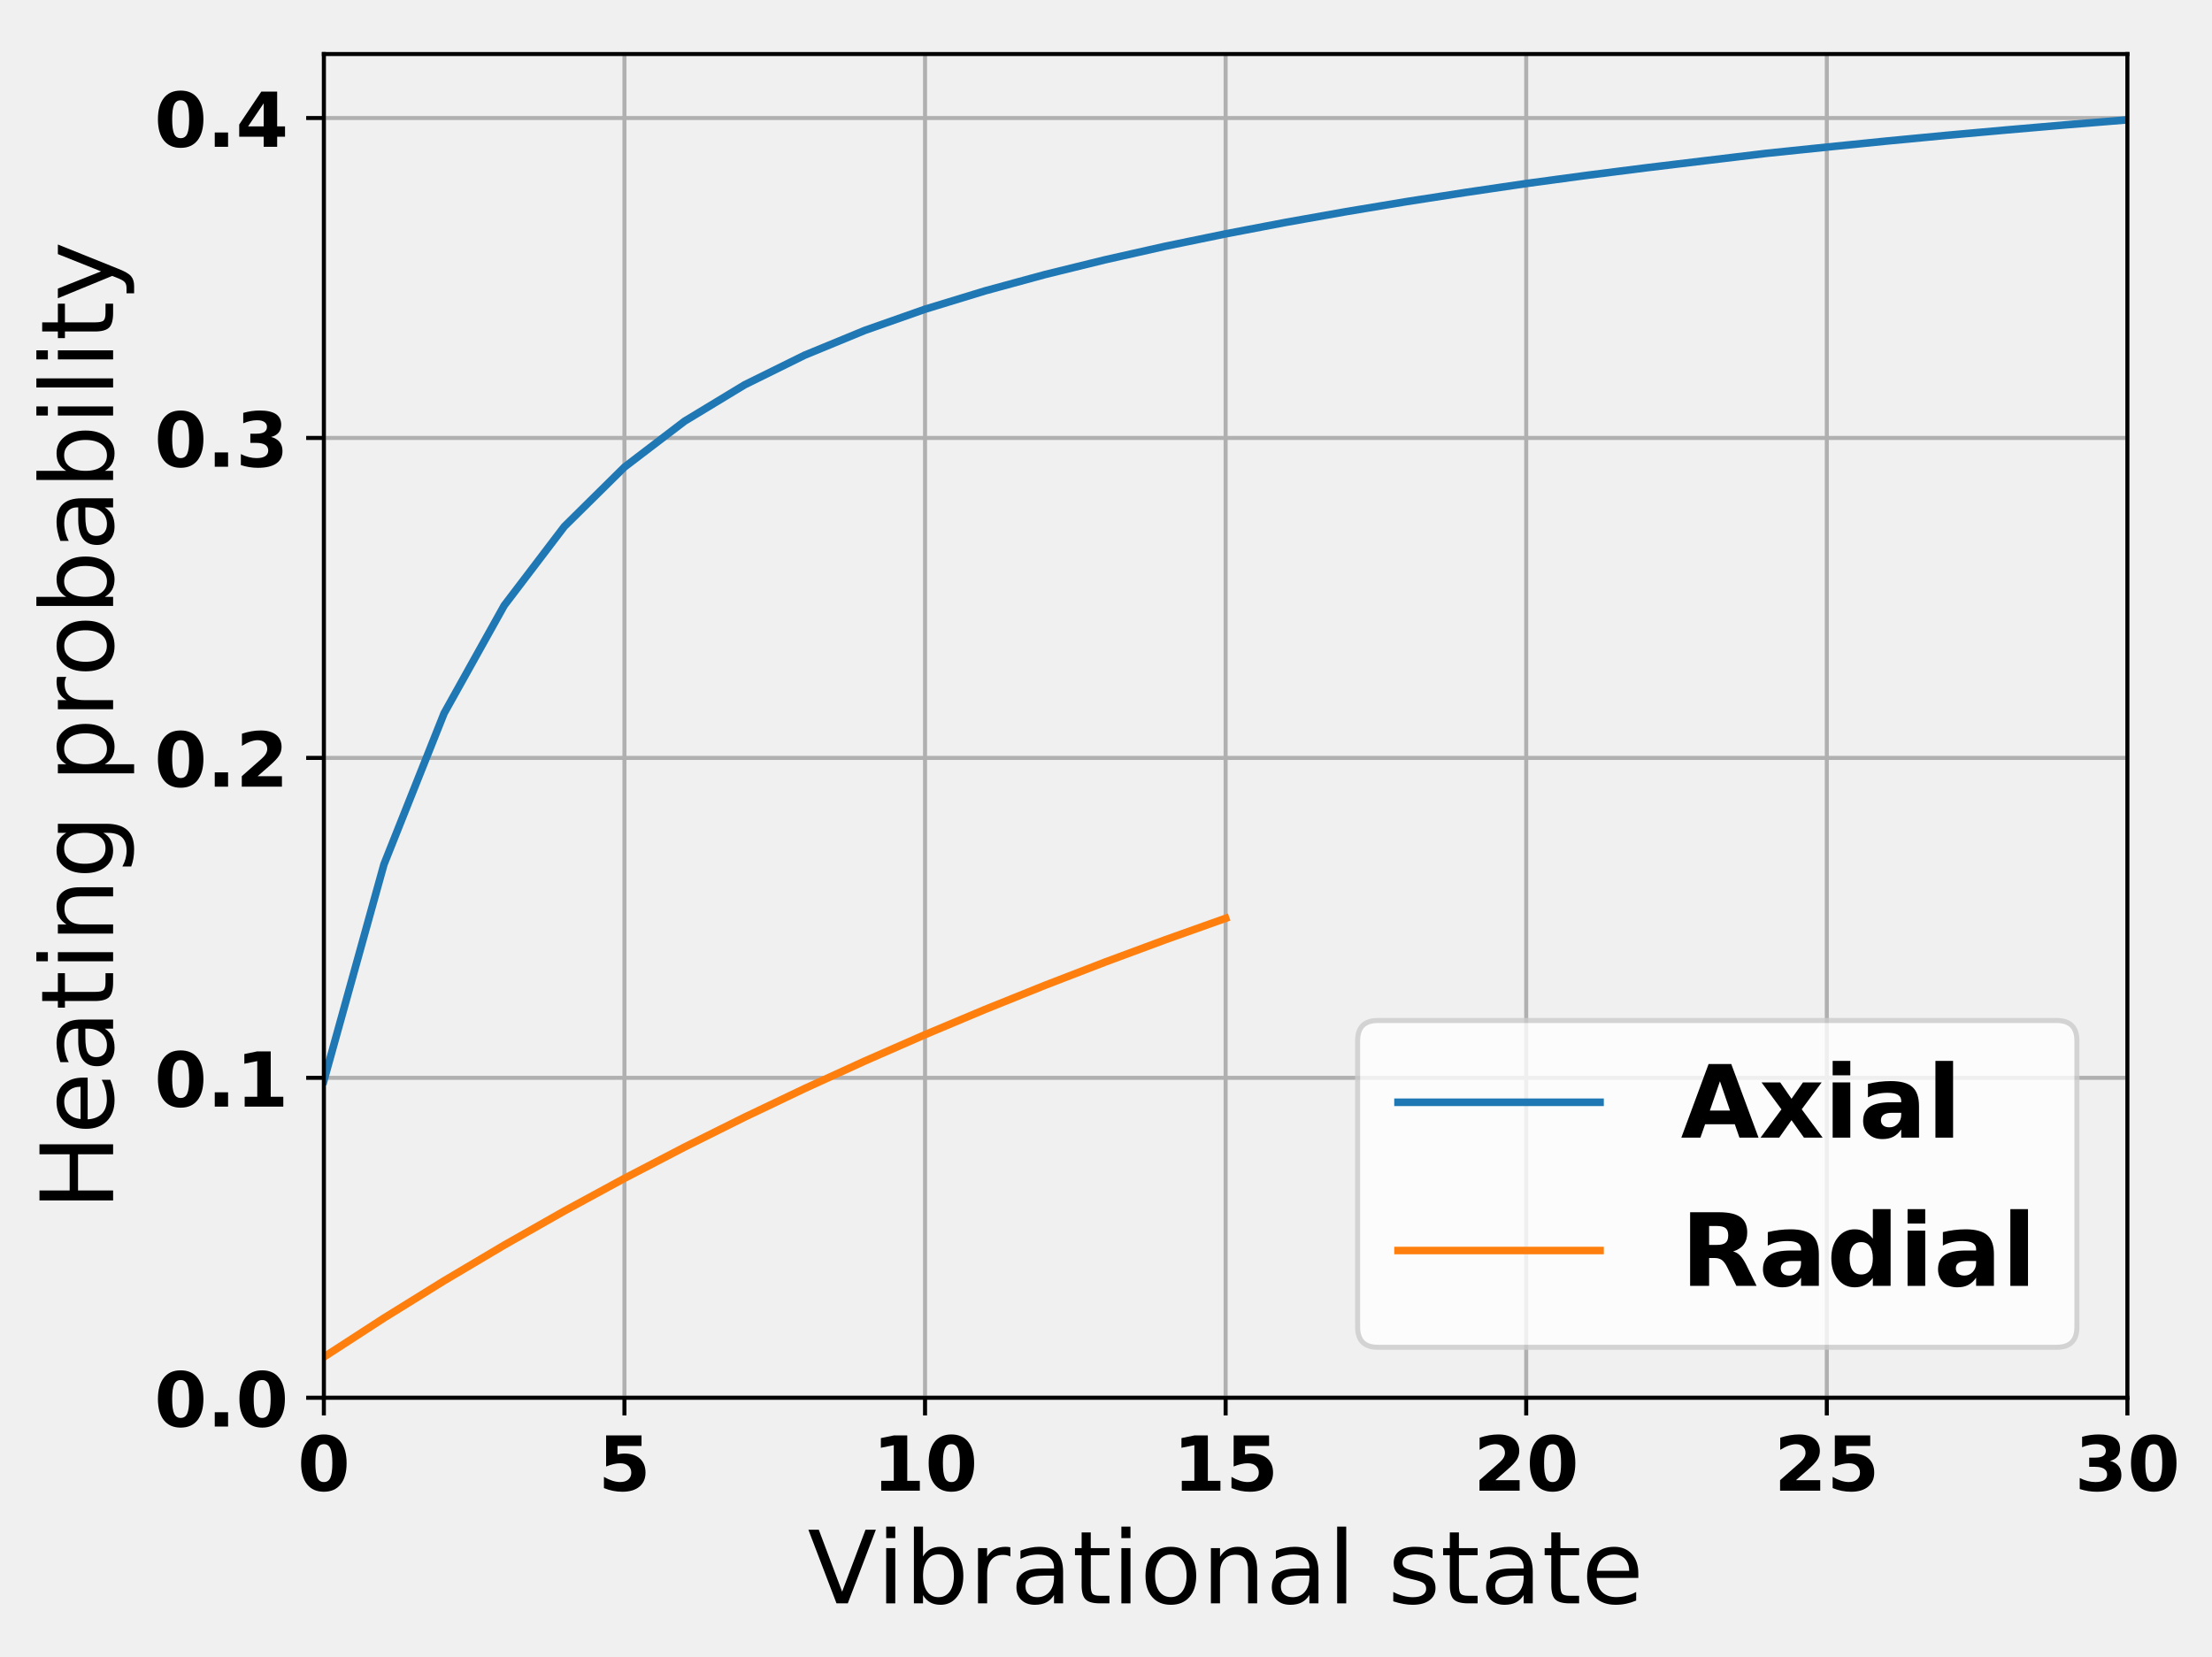
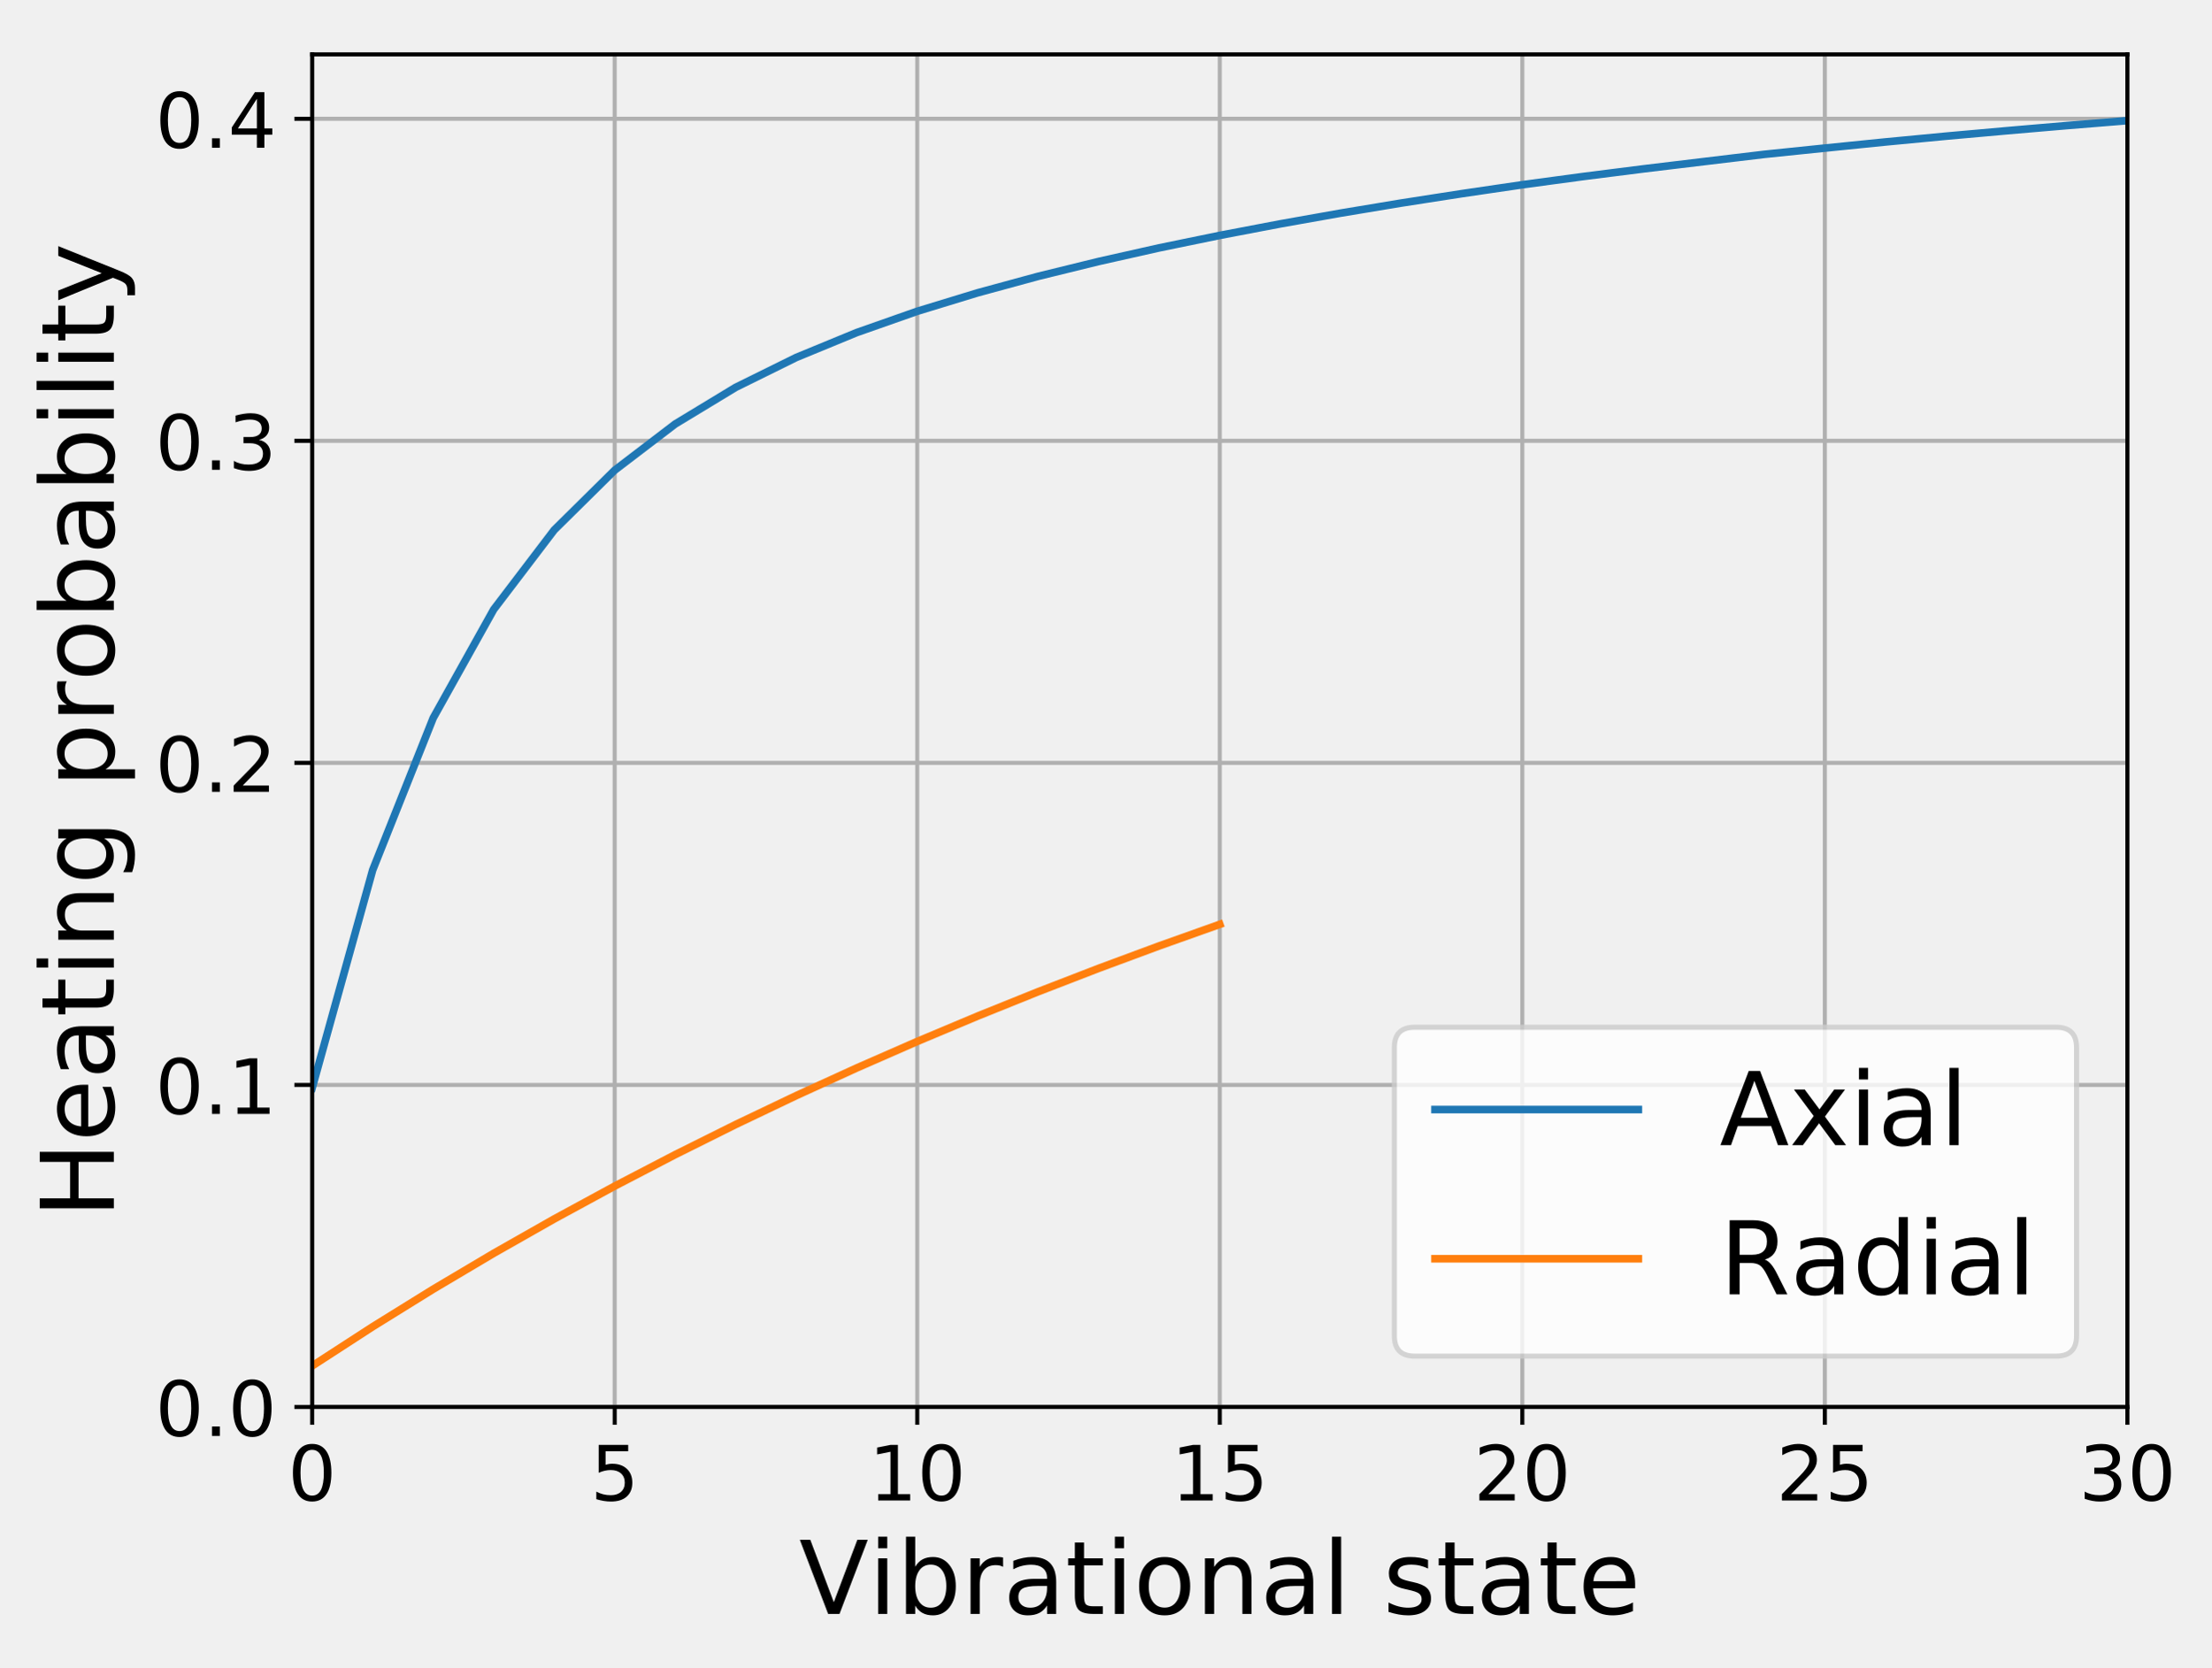
- <svg xmlns="http://www.w3.org/2000/svg" xmlns:xlink="http://www.w3.org/1999/xlink" height="328pt" version="1.1" viewBox="0 0 438 328" width="438pt">
+ <svg xmlns="http://www.w3.org/2000/svg" xmlns:xlink="http://www.w3.org/1999/xlink" height="328pt" version="1.1" viewBox="0 0 435 328" width="435pt">
  <defs>
    <style type="text/css">
*{stroke-linecap:butt;stroke-linejoin:round;}
  </style>
  </defs>
  <g id="figure_1">
    <g id="patch_1">
-       <path d="M 0 328.885  L 438.884 328.885  L 438.884 0  L 0 0  z " style="fill:none;" />
+       <path d="M 0 328.885  L 435.275 328.885  L 435.275 0  L 0 0  z " style="fill:none;" />
    </g>
    <g id="axes_1">
      <g id="patch_2">
-         <path d="M 64.127 276.812  L 421.247 276.812  L 421.247 10.7  L 64.127 10.7  z " style="fill:none;" />
+         <path d="M 61.411 276.812  L 418.531 276.812  L 418.531 10.7  L 61.411 10.7  z " style="fill:none;" />
      </g>
      <g id="matplotlib.axis_1">
        <g id="xtick_1">
          <g id="line2d_1">
-             <path clip-path="url(#pa2a8cbe9d5)" d="M 64.127 276.812  L 64.127 10.7  " style="fill:none;stroke:#b0b0b0;stroke-linecap:square;stroke-width:0.8;" />
+             <path clip-path="url(#p151b0f1d05)" d="M 61.411 276.812  L 61.411 10.7  " style="fill:none;stroke:#b0b0b0;stroke-linecap:square;stroke-width:0.8;" />
          </g>
          <g id="line2d_2">
            <defs>
-               <path d="M 0 0  L 0 3.5  " id="m2c90215421" style="stroke:#000000;stroke-width:0.8;" />
-             </defs>
-             <g>
-               <use style="stroke:#000000;stroke-width:0.8;" x="64.127" xlink:href="#m2c90215421" y="276.812" />
+               <path d="M 0 0  L 0 3.5  " id="mbcac019662" style="stroke:#000000;stroke-width:0.8;" />
+             </defs>
+             <g>
+               <use style="stroke:#000000;stroke-width:0.8;" x="61.411" xlink:href="#mbcac019662" y="276.812" />
            </g>
          </g>
          <g id="text_1">
            <defs>
-               <path d="M 46 36.531  Q 46 50.203 43.438 55.781  Q 40.875 61.375 34.812 61.375  Q 28.766 61.375 26.172 55.781  Q 23.578 50.203 23.578 36.531  Q 23.578 22.703 26.172 17.031  Q 28.766 11.375 34.812 11.375  Q 40.828 11.375 43.406 17.031  Q 46 22.703 46 36.531  M 64.797 36.375  Q 64.797 18.266 56.984 8.422  Q 49.172 -1.422 34.812 -1.422  Q 20.406 -1.422 12.594 8.422  Q 4.781 18.266 4.781 36.375  Q 4.781 54.547 12.594 64.375  Q 20.406 74.219 34.812 74.219  Q 49.172 74.219 56.984 64.375  Q 64.797 54.547 64.797 36.375  " id="DejaVuSans-Bold-30" />
-             </defs>
-             <g transform="translate(58.90898 295.2097)scale(0.15 -0.15)">
-               <use xlink:href="#DejaVuSans-Bold-30" />
+               <path d="M 31.781 66.406  Q 24.172 66.406 20.328 58.906  Q 16.5 51.422 16.5 36.375  Q 16.5 21.391 20.328 13.891  Q 24.172 6.391 31.781 6.391  Q 39.453 6.391 43.281 13.891  Q 47.125 21.391 47.125 36.375  Q 47.125 51.422 43.281 58.906  Q 39.453 66.406 31.781 66.406  M 31.781 74.219  Q 44.047 74.219 50.516 64.516  Q 56.984 54.828 56.984 36.375  Q 56.984 17.969 50.516 8.266  Q 44.047 -1.422 31.781 -1.422  Q 19.531 -1.422 13.062 8.266  Q 6.594 17.969 6.594 36.375  Q 6.594 54.828 13.062 64.516  Q 19.531 74.219 31.781 74.219  " id="DejaVuSans-30" />
+             </defs>
+             <g transform="translate(56.63906 295.2097)scale(0.15 -0.15)">
+               <use xlink:href="#DejaVuSans-30" />
            </g>
          </g>
        </g>
        <g id="xtick_2">
          <g id="line2d_3">
-             <path clip-path="url(#pa2a8cbe9d5)" d="M 123.647 276.812  L 123.647 10.7  " style="fill:none;stroke:#b0b0b0;stroke-linecap:square;stroke-width:0.8;" />
+             <path clip-path="url(#p151b0f1d05)" d="M 120.931 276.812  L 120.931 10.7  " style="fill:none;stroke:#b0b0b0;stroke-linecap:square;stroke-width:0.8;" />
          </g>
          <g id="line2d_4">
            <g>
-               <use style="stroke:#000000;stroke-width:0.8;" x="123.647" xlink:href="#m2c90215421" y="276.812" />
+               <use style="stroke:#000000;stroke-width:0.8;" x="120.931" xlink:href="#mbcac019662" y="276.812" />
            </g>
          </g>
          <g id="text_2">
            <defs>
-               <path d="M 10.594 72.906  L 57.328 72.906  L 57.328 59.078  L 25.594 59.078  L 25.594 47.797  Q 27.734 48.391 29.906 48.703  Q 32.078 49.031 34.422 49.031  Q 47.75 49.031 55.172 42.359  Q 62.594 35.688 62.594 23.781  Q 62.594 11.969 54.516 5.266  Q 46.438 -1.422 32.078 -1.422  Q 25.875 -1.422 19.797 -0.219  Q 13.719 0.984 7.719 3.422  L 7.719 18.219  Q 13.672 14.797 19.016 13.078  Q 24.359 11.375 29.109 11.375  Q 35.938 11.375 39.859 14.719  Q 43.797 18.062 43.797 23.781  Q 43.797 29.547 39.859 32.859  Q 35.938 36.188 29.109 36.188  Q 25.047 36.188 20.453 35.125  Q 15.875 34.078 10.594 31.891  z " id="DejaVuSans-Bold-35" />
-             </defs>
-             <g transform="translate(118.429 295.2097)scale(0.15 -0.15)">
-               <use xlink:href="#DejaVuSans-Bold-35" />
+               <path d="M 10.797 72.906  L 49.516 72.906  L 49.516 64.594  L 19.828 64.594  L 19.828 46.734  Q 21.969 47.469 24.109 47.828  Q 26.266 48.188 28.422 48.188  Q 40.625 48.188 47.75 41.5  Q 54.891 34.812 54.891 23.391  Q 54.891 11.625 47.562 5.094  Q 40.234 -1.422 26.906 -1.422  Q 22.312 -1.422 17.547 -0.641  Q 12.797 0.141 7.719 1.703  L 7.719 11.625  Q 12.109 9.234 16.797 8.062  Q 21.484 6.891 26.703 6.891  Q 35.156 6.891 40.078 11.328  Q 45.016 15.766 45.016 23.391  Q 45.016 31 40.078 35.438  Q 35.156 39.891 26.703 39.891  Q 22.75 39.891 18.812 39.016  Q 14.891 38.141 10.797 36.281  z " id="DejaVuSans-35" />
+             </defs>
+             <g transform="translate(116.1591 295.2097)scale(0.15 -0.15)">
+               <use xlink:href="#DejaVuSans-35" />
            </g>
          </g>
        </g>
        <g id="xtick_3">
          <g id="line2d_5">
-             <path clip-path="url(#pa2a8cbe9d5)" d="M 183.167 276.812  L 183.167 10.7  " style="fill:none;stroke:#b0b0b0;stroke-linecap:square;stroke-width:0.8;" />
+             <path clip-path="url(#p151b0f1d05)" d="M 180.451 276.812  L 180.451 10.7  " style="fill:none;stroke:#b0b0b0;stroke-linecap:square;stroke-width:0.8;" />
          </g>
          <g id="line2d_6">
            <g>
-               <use style="stroke:#000000;stroke-width:0.8;" x="183.167" xlink:href="#m2c90215421" y="276.812" />
+               <use style="stroke:#000000;stroke-width:0.8;" x="180.451" xlink:href="#mbcac019662" y="276.812" />
            </g>
          </g>
          <g id="text_3">
            <defs>
-               <path d="M 11.719 12.984  L 28.328 12.984  L 28.328 60.109  L 11.281 56.594  L 11.281 69.391  L 28.219 72.906  L 46.094 72.906  L 46.094 12.984  L 62.703 12.984  L 62.703 0  L 11.719 0  z " id="DejaVuSans-Bold-31" />
-             </defs>
-             <g transform="translate(172.7306 295.2097)scale(0.15 -0.15)">
-               <use xlink:href="#DejaVuSans-Bold-31" />
-               <use x="69.58" xlink:href="#DejaVuSans-Bold-30" />
+               <path d="M 12.406 8.297  L 28.516 8.297  L 28.516 63.922  L 10.984 60.406  L 10.984 69.391  L 28.422 72.906  L 38.281 72.906  L 38.281 8.297  L 54.391 8.297  L 54.391 0  L 12.406 0  z " id="DejaVuSans-31" />
+             </defs>
+             <g transform="translate(170.9072 295.2097)scale(0.15 -0.15)">
+               <use xlink:href="#DejaVuSans-31" />
+               <use x="63.623" xlink:href="#DejaVuSans-30" />
            </g>
          </g>
        </g>
        <g id="xtick_4">
          <g id="line2d_7">
-             <path clip-path="url(#pa2a8cbe9d5)" d="M 242.687 276.812  L 242.687 10.7  " style="fill:none;stroke:#b0b0b0;stroke-linecap:square;stroke-width:0.8;" />
+             <path clip-path="url(#p151b0f1d05)" d="M 239.971 276.812  L 239.971 10.7  " style="fill:none;stroke:#b0b0b0;stroke-linecap:square;stroke-width:0.8;" />
          </g>
          <g id="line2d_8">
            <g>
-               <use style="stroke:#000000;stroke-width:0.8;" x="242.687" xlink:href="#m2c90215421" y="276.812" />
+               <use style="stroke:#000000;stroke-width:0.8;" x="239.971" xlink:href="#mbcac019662" y="276.812" />
            </g>
          </g>
          <g id="text_4">
-             <g transform="translate(232.2506 295.2097)scale(0.15 -0.15)">
-               <use xlink:href="#DejaVuSans-Bold-31" />
-               <use x="69.58" xlink:href="#DejaVuSans-Bold-35" />
+             <g transform="translate(230.4272 295.2097)scale(0.15 -0.15)">
+               <use xlink:href="#DejaVuSans-31" />
+               <use x="63.623" xlink:href="#DejaVuSans-35" />
            </g>
          </g>
        </g>
        <g id="xtick_5">
          <g id="line2d_9">
-             <path clip-path="url(#pa2a8cbe9d5)" d="M 302.207 276.812  L 302.207 10.7  " style="fill:none;stroke:#b0b0b0;stroke-linecap:square;stroke-width:0.8;" />
+             <path clip-path="url(#p151b0f1d05)" d="M 299.491 276.812  L 299.491 10.7  " style="fill:none;stroke:#b0b0b0;stroke-linecap:square;stroke-width:0.8;" />
          </g>
          <g id="line2d_10">
            <g>
-               <use style="stroke:#000000;stroke-width:0.8;" x="302.207" xlink:href="#m2c90215421" y="276.812" />
+               <use style="stroke:#000000;stroke-width:0.8;" x="299.491" xlink:href="#mbcac019662" y="276.812" />
            </g>
          </g>
          <g id="text_5">
            <defs>
-               <path d="M 28.812 13.812  L 60.891 13.812  L 60.891 0  L 7.906 0  L 7.906 13.812  L 34.516 37.312  Q 38.094 40.531 39.797 43.609  Q 41.5 46.688 41.5 50  Q 41.5 55.125 38.062 58.25  Q 34.625 61.375 28.906 61.375  Q 24.516 61.375 19.281 59.5  Q 14.062 57.625 8.109 53.906  L 8.109 69.922  Q 14.453 72.016 20.656 73.109  Q 26.859 74.219 32.812 74.219  Q 45.906 74.219 53.156 68.453  Q 60.406 62.703 60.406 52.391  Q 60.406 46.438 57.328 41.281  Q 54.25 36.141 44.391 27.484  z " id="DejaVuSans-Bold-32" />
-             </defs>
-             <g transform="translate(291.7706 295.2097)scale(0.15 -0.15)">
-               <use xlink:href="#DejaVuSans-Bold-32" />
-               <use x="69.58" xlink:href="#DejaVuSans-Bold-30" />
+               <path d="M 19.188 8.297  L 53.609 8.297  L 53.609 0  L 7.328 0  L 7.328 8.297  Q 12.938 14.109 22.625 23.891  Q 32.328 33.688 34.812 36.531  Q 39.547 41.844 41.422 45.531  Q 43.312 49.219 43.312 52.781  Q 43.312 58.594 39.234 62.25  Q 35.156 65.922 28.609 65.922  Q 23.969 65.922 18.812 64.312  Q 13.672 62.703 7.812 59.422  L 7.812 69.391  Q 13.766 71.781 18.938 73  Q 24.125 74.219 28.422 74.219  Q 39.75 74.219 46.484 68.547  Q 53.219 62.891 53.219 53.422  Q 53.219 48.922 51.531 44.891  Q 49.859 40.875 45.406 35.406  Q 44.188 33.984 37.641 27.219  Q 31.109 20.453 19.188 8.297  " id="DejaVuSans-32" />
+             </defs>
+             <g transform="translate(289.9472 295.2097)scale(0.15 -0.15)">
+               <use xlink:href="#DejaVuSans-32" />
+               <use x="63.623" xlink:href="#DejaVuSans-30" />
            </g>
          </g>
        </g>
        <g id="xtick_6">
          <g id="line2d_11">
-             <path clip-path="url(#pa2a8cbe9d5)" d="M 361.727 276.812  L 361.727 10.7  " style="fill:none;stroke:#b0b0b0;stroke-linecap:square;stroke-width:0.8;" />
+             <path clip-path="url(#p151b0f1d05)" d="M 359.011 276.812  L 359.011 10.7  " style="fill:none;stroke:#b0b0b0;stroke-linecap:square;stroke-width:0.8;" />
          </g>
          <g id="line2d_12">
            <g>
-               <use style="stroke:#000000;stroke-width:0.8;" x="361.727" xlink:href="#m2c90215421" y="276.812" />
+               <use style="stroke:#000000;stroke-width:0.8;" x="359.011" xlink:href="#mbcac019662" y="276.812" />
            </g>
          </g>
          <g id="text_6">
-             <g transform="translate(351.2906 295.2097)scale(0.15 -0.15)">
-               <use xlink:href="#DejaVuSans-Bold-32" />
-               <use x="69.58" xlink:href="#DejaVuSans-Bold-35" />
+             <g transform="translate(349.4672 295.2097)scale(0.15 -0.15)">
+               <use xlink:href="#DejaVuSans-32" />
+               <use x="63.623" xlink:href="#DejaVuSans-35" />
            </g>
          </g>
        </g>
        <g id="xtick_7">
          <g id="line2d_13">
-             <path clip-path="url(#pa2a8cbe9d5)" d="M 421.247 276.812  L 421.247 10.7  " style="fill:none;stroke:#b0b0b0;stroke-linecap:square;stroke-width:0.8;" />
+             <path clip-path="url(#p151b0f1d05)" d="M 418.531 276.812  L 418.531 10.7  " style="fill:none;stroke:#b0b0b0;stroke-linecap:square;stroke-width:0.8;" />
          </g>
          <g id="line2d_14">
            <g>
-               <use style="stroke:#000000;stroke-width:0.8;" x="421.247" xlink:href="#m2c90215421" y="276.812" />
+               <use style="stroke:#000000;stroke-width:0.8;" x="418.531" xlink:href="#mbcac019662" y="276.812" />
            </g>
          </g>
          <g id="text_7">
            <defs>
-               <path d="M 46.578 39.312  Q 53.953 37.406 57.781 32.688  Q 61.625 27.984 61.625 20.703  Q 61.625 9.859 53.312 4.219  Q 45.016 -1.422 29.109 -1.422  Q 23.484 -1.422 17.844 -0.516  Q 12.203 0.391 6.688 2.203  L 6.688 16.703  Q 11.969 14.062 17.156 12.719  Q 22.359 11.375 27.391 11.375  Q 34.859 11.375 38.844 13.953  Q 42.828 16.547 42.828 21.391  Q 42.828 26.375 38.75 28.938  Q 34.672 31.5 26.703 31.5  L 19.188 31.5  L 19.188 43.609  L 27.094 43.609  Q 34.188 43.609 37.641 45.828  Q 41.109 48.047 41.109 52.594  Q 41.109 56.781 37.734 59.078  Q 34.375 61.375 28.219 61.375  Q 23.688 61.375 19.047 60.344  Q 14.406 59.328 9.812 57.328  L 9.812 71.094  Q 15.375 72.656 20.844 73.438  Q 26.312 74.219 31.594 74.219  Q 45.797 74.219 52.844 69.547  Q 59.906 64.891 59.906 55.516  Q 59.906 49.125 56.531 45.047  Q 53.172 40.969 46.578 39.312  " id="DejaVuSans-Bold-33" />
-             </defs>
-             <g transform="translate(410.8106 295.2097)scale(0.15 -0.15)">
-               <use xlink:href="#DejaVuSans-Bold-33" />
-               <use x="69.58" xlink:href="#DejaVuSans-Bold-30" />
+               <path d="M 40.578 39.312  Q 47.656 37.797 51.625 33  Q 55.609 28.219 55.609 21.188  Q 55.609 10.406 48.188 4.484  Q 40.766 -1.422 27.094 -1.422  Q 22.516 -1.422 17.656 -0.516  Q 12.797 0.391 7.625 2.203  L 7.625 11.719  Q 11.719 9.328 16.594 8.109  Q 21.484 6.891 26.812 6.891  Q 36.078 6.891 40.938 10.547  Q 45.797 14.203 45.797 21.188  Q 45.797 27.641 41.281 31.266  Q 36.766 34.906 28.719 34.906  L 20.219 34.906  L 20.219 43.016  L 29.109 43.016  Q 36.375 43.016 40.234 45.922  Q 44.094 48.828 44.094 54.297  Q 44.094 59.906 40.109 62.906  Q 36.141 65.922 28.719 65.922  Q 24.656 65.922 20.016 65.031  Q 15.375 64.156 9.812 62.312  L 9.812 71.094  Q 15.438 72.656 20.344 73.438  Q 25.25 74.219 29.594 74.219  Q 40.828 74.219 47.359 69.109  Q 53.906 64.016 53.906 55.328  Q 53.906 49.266 50.438 45.094  Q 46.969 40.922 40.578 39.312  " id="DejaVuSans-33" />
+             </defs>
+             <g transform="translate(408.9872 295.2097)scale(0.15 -0.15)">
+               <use xlink:href="#DejaVuSans-33" />
+               <use x="63.623" xlink:href="#DejaVuSans-30" />
            </g>
          </g>
        </g>
        <g id="text_8">
          <defs>
            <path d="M 28.609 0  L 0.781 72.906  L 11.078 72.906  L 34.188 11.531  L 57.328 72.906  L 67.578 72.906  L 39.797 0  z " id="DejaVuSans-56" />
            <path d="M 9.422 54.688  L 18.406 54.688  L 18.406 0  L 9.422 0  z M 9.422 75.984  L 18.406 75.984  L 18.406 64.594  L 9.422 64.594  z " id="DejaVuSans-69" />
            <path d="M 48.688 27.297  Q 48.688 37.203 44.609 42.844  Q 40.531 48.484 33.406 48.484  Q 26.266 48.484 22.188 42.844  Q 18.109 37.203 18.109 27.297  Q 18.109 17.391 22.188 11.75  Q 26.266 6.109 33.406 6.109  Q 40.531 6.109 44.609 11.75  Q 48.688 17.391 48.688 27.297  M 18.109 46.391  Q 20.953 51.266 25.266 53.625  Q 29.594 56 35.594 56  Q 45.562 56 51.781 48.094  Q 58.016 40.188 58.016 27.297  Q 58.016 14.406 51.781 6.484  Q 45.562 -1.422 35.594 -1.422  Q 29.594 -1.422 25.266 0.953  Q 20.953 3.328 18.109 8.203  L 18.109 0  L 9.078 0  L 9.078 75.984  L 18.109 75.984  z " id="DejaVuSans-62" />
            <path d="M 41.109 46.297  Q 39.594 47.172 37.812 47.578  Q 36.031 48 33.891 48  Q 26.266 48 22.188 43.047  Q 18.109 38.094 18.109 28.812  L 18.109 0  L 9.078 0  L 9.078 54.688  L 18.109 54.688  L 18.109 46.188  Q 20.953 51.172 25.484 53.578  Q 30.031 56 36.531 56  Q 37.453 56 38.578 55.875  Q 39.703 55.766 41.062 55.516  z " id="DejaVuSans-72" />
            <path d="M 34.281 27.484  Q 23.391 27.484 19.188 25  Q 14.984 22.516 14.984 16.5  Q 14.984 11.719 18.141 8.906  Q 21.297 6.109 26.703 6.109  Q 34.188 6.109 38.703 11.406  Q 43.219 16.703 43.219 25.484  L 43.219 27.484  z M 52.203 31.203  L 52.203 0  L 43.219 0  L 43.219 8.297  Q 40.141 3.328 35.547 0.953  Q 30.953 -1.422 24.312 -1.422  Q 15.922 -1.422 10.953 3.297  Q 6 8.016 6 15.922  Q 6 25.141 12.172 29.828  Q 18.359 34.516 30.609 34.516  L 43.219 34.516  L 43.219 35.406  Q 43.219 41.609 39.141 45  Q 35.062 48.391 27.688 48.391  Q 23 48.391 18.547 47.266  Q 14.109 46.141 10.016 43.891  L 10.016 52.203  Q 14.938 54.109 19.578 55.047  Q 24.219 56 28.609 56  Q 40.484 56 46.344 49.844  Q 52.203 43.703 52.203 31.203  " id="DejaVuSans-61" />
            <path d="M 18.312 70.219  L 18.312 54.688  L 36.812 54.688  L 36.812 47.703  L 18.312 47.703  L 18.312 18.016  Q 18.312 11.328 20.141 9.422  Q 21.969 7.516 27.594 7.516  L 36.812 7.516  L 36.812 0  L 27.594 0  Q 17.188 0 13.234 3.875  Q 9.281 7.766 9.281 18.016  L 9.281 47.703  L 2.688 47.703  L 2.688 54.688  L 9.281 54.688  L 9.281 70.219  z " id="DejaVuSans-74" />
            <path d="M 30.609 48.391  Q 23.391 48.391 19.188 42.75  Q 14.984 37.109 14.984 27.297  Q 14.984 17.484 19.156 11.844  Q 23.344 6.203 30.609 6.203  Q 37.797 6.203 41.984 11.859  Q 46.188 17.531 46.188 27.297  Q 46.188 37.016 41.984 42.703  Q 37.797 48.391 30.609 48.391  M 30.609 56  Q 42.328 56 49.016 48.375  Q 55.719 40.766 55.719 27.297  Q 55.719 13.875 49.016 6.219  Q 42.328 -1.422 30.609 -1.422  Q 18.844 -1.422 12.172 6.219  Q 5.516 13.875 5.516 27.297  Q 5.516 40.766 12.172 48.375  Q 18.844 56 30.609 56  " id="DejaVuSans-6f" />
            <path d="M 54.891 33.016  L 54.891 0  L 45.906 0  L 45.906 32.719  Q 45.906 40.484 42.875 44.328  Q 39.844 48.188 33.797 48.188  Q 26.516 48.188 22.312 43.547  Q 18.109 38.922 18.109 30.906  L 18.109 0  L 9.078 0  L 9.078 54.688  L 18.109 54.688  L 18.109 46.188  Q 21.344 51.125 25.703 53.562  Q 30.078 56 35.797 56  Q 45.219 56 50.047 50.172  Q 54.891 44.344 54.891 33.016  " id="DejaVuSans-6e" />
            <path d="M 9.422 75.984  L 18.406 75.984  L 18.406 0  L 9.422 0  z " id="DejaVuSans-6c" />
            <path id="DejaVuSans-20" />
            <path d="M 44.281 53.078  L 44.281 44.578  Q 40.484 46.531 36.375 47.5  Q 32.281 48.484 27.875 48.484  Q 21.188 48.484 17.844 46.438  Q 14.5 44.391 14.5 40.281  Q 14.5 37.156 16.891 35.375  Q 19.281 33.594 26.516 31.984  L 29.594 31.297  Q 39.156 29.25 43.188 25.516  Q 47.219 21.781 47.219 15.094  Q 47.219 7.469 41.188 3.016  Q 35.156 -1.422 24.609 -1.422  Q 20.219 -1.422 15.453 -0.562  Q 10.688 0.297 5.422 2  L 5.422 11.281  Q 10.406 8.688 15.234 7.391  Q 20.062 6.109 24.812 6.109  Q 31.156 6.109 34.562 8.281  Q 37.984 10.453 37.984 14.406  Q 37.984 18.062 35.516 20.016  Q 33.062 21.969 24.703 23.781  L 21.578 24.516  Q 13.234 26.266 9.516 29.906  Q 5.812 33.547 5.812 39.891  Q 5.812 47.609 11.281 51.797  Q 16.75 56 26.812 56  Q 31.781 56 36.172 55.266  Q 40.578 54.547 44.281 53.078  " id="DejaVuSans-73" />
            <path d="M 56.203 29.594  L 56.203 25.203  L 14.891 25.203  Q 15.484 15.922 20.484 11.062  Q 25.484 6.203 34.422 6.203  Q 39.594 6.203 44.453 7.469  Q 49.312 8.734 54.109 11.281  L 54.109 2.781  Q 49.266 0.734 44.188 -0.344  Q 39.109 -1.422 33.891 -1.422  Q 20.797 -1.422 13.156 6.188  Q 5.516 13.812 5.516 26.812  Q 5.516 40.234 12.766 48.109  Q 20.016 56 32.328 56  Q 43.359 56 49.781 48.891  Q 56.203 41.797 56.203 29.594  M 47.219 32.234  Q 47.125 39.594 43.094 43.984  Q 39.062 48.391 32.422 48.391  Q 24.906 48.391 20.391 44.141  Q 15.875 39.891 15.188 32.172  z " id="DejaVuSans-65" />
          </defs>
-           <g transform="translate(159.9139 317.5261)scale(0.2 -0.2)">
+           <g transform="translate(157.1975 317.5261)scale(0.2 -0.2)">
            <use xlink:href="#DejaVuSans-56" />
            <use x="68.377" xlink:href="#DejaVuSans-69" />
            <use x="96.16" xlink:href="#DejaVuSans-62" />
            <use x="159.637" xlink:href="#DejaVuSans-72" />
            <use x="200.75" xlink:href="#DejaVuSans-61" />
            <use x="262.029" xlink:href="#DejaVuSans-74" />
            <use x="301.238" xlink:href="#DejaVuSans-69" />
            <use x="329.021" xlink:href="#DejaVuSans-6f" />
            <use x="390.203" xlink:href="#DejaVuSans-6e" />
            <use x="453.582" xlink:href="#DejaVuSans-61" />
            <use x="514.861" xlink:href="#DejaVuSans-6c" />
            <use x="542.645" xlink:href="#DejaVuSans-20" />
            <use x="574.432" xlink:href="#DejaVuSans-73" />
            <use x="626.531" xlink:href="#DejaVuSans-74" />
            <use x="665.74" xlink:href="#DejaVuSans-61" />
            <use x="727.02" xlink:href="#DejaVuSans-74" />
            <use x="766.229" xlink:href="#DejaVuSans-65" />
          </g>
        </g>
      </g>
      <g id="matplotlib.axis_2">
        <g id="ytick_1">
          <g id="line2d_15">
-             <path clip-path="url(#pa2a8cbe9d5)" d="M 64.127 276.812  L 421.247 276.812  " style="fill:none;stroke:#b0b0b0;stroke-linecap:square;stroke-width:0.8;" />
+             <path clip-path="url(#p151b0f1d05)" d="M 61.411 276.812  L 418.531 276.812  " style="fill:none;stroke:#b0b0b0;stroke-linecap:square;stroke-width:0.8;" />
          </g>
          <g id="line2d_16">
            <defs>
-               <path d="M 0 0  L -3.5 0  " id="mf388115fe1" style="stroke:#000000;stroke-width:0.8;" />
-             </defs>
-             <g>
-               <use style="stroke:#000000;stroke-width:0.8;" x="64.127" xlink:href="#mf388115fe1" y="276.812" />
+               <path d="M 0 0  L -3.5 0  " id="mf124ca599b" style="stroke:#000000;stroke-width:0.8;" />
+             </defs>
+             <g>
+               <use style="stroke:#000000;stroke-width:0.8;" x="61.411" xlink:href="#mf124ca599b" y="276.812" />
            </g>
          </g>
          <g id="text_9">
            <defs>
-               <path d="M 10.203 18.891  L 27.781 18.891  L 27.781 0  L 10.203 0  z " id="DejaVuSans-Bold-2e" />
+               <path d="M 10.688 12.406  L 21 12.406  L 21 0  L 10.688 0  z " id="DejaVuSans-2e" />
            </defs>
            <g transform="translate(30.55625 282.5108)scale(0.15 -0.15)">
-               <use xlink:href="#DejaVuSans-Bold-30" />
-               <use x="69.58" xlink:href="#DejaVuSans-Bold-2e" />
-               <use x="107.568" xlink:href="#DejaVuSans-Bold-30" />
+               <use xlink:href="#DejaVuSans-30" />
+               <use x="63.623" xlink:href="#DejaVuSans-2e" />
+               <use x="95.41" xlink:href="#DejaVuSans-30" />
            </g>
          </g>
        </g>
        <g id="ytick_2">
          <g id="line2d_17">
-             <path clip-path="url(#pa2a8cbe9d5)" d="M 64.127 213.452  L 421.247 213.452  " style="fill:none;stroke:#b0b0b0;stroke-linecap:square;stroke-width:0.8;" />
+             <path clip-path="url(#p151b0f1d05)" d="M 61.411 213.452  L 418.531 213.452  " style="fill:none;stroke:#b0b0b0;stroke-linecap:square;stroke-width:0.8;" />
          </g>
          <g id="line2d_18">
            <g>
-               <use style="stroke:#000000;stroke-width:0.8;" x="64.127" xlink:href="#mf388115fe1" y="213.452" />
+               <use style="stroke:#000000;stroke-width:0.8;" x="61.411" xlink:href="#mf124ca599b" y="213.452" />
            </g>
          </g>
          <g id="text_10">
            <g transform="translate(30.55625 219.1508)scale(0.15 -0.15)">
-               <use xlink:href="#DejaVuSans-Bold-30" />
-               <use x="69.58" xlink:href="#DejaVuSans-Bold-2e" />
-               <use x="107.568" xlink:href="#DejaVuSans-Bold-31" />
+               <use xlink:href="#DejaVuSans-30" />
+               <use x="63.623" xlink:href="#DejaVuSans-2e" />
+               <use x="95.41" xlink:href="#DejaVuSans-31" />
            </g>
          </g>
        </g>
        <g id="ytick_3">
          <g id="line2d_19">
-             <path clip-path="url(#pa2a8cbe9d5)" d="M 64.127 150.092  L 421.247 150.092  " style="fill:none;stroke:#b0b0b0;stroke-linecap:square;stroke-width:0.8;" />
+             <path clip-path="url(#p151b0f1d05)" d="M 61.411 150.092  L 418.531 150.092  " style="fill:none;stroke:#b0b0b0;stroke-linecap:square;stroke-width:0.8;" />
          </g>
          <g id="line2d_20">
            <g>
-               <use style="stroke:#000000;stroke-width:0.8;" x="64.127" xlink:href="#mf388115fe1" y="150.092" />
+               <use style="stroke:#000000;stroke-width:0.8;" x="61.411" xlink:href="#mf124ca599b" y="150.092" />
            </g>
          </g>
          <g id="text_11">
            <g transform="translate(30.55625 155.7908)scale(0.15 -0.15)">
-               <use xlink:href="#DejaVuSans-Bold-30" />
-               <use x="69.58" xlink:href="#DejaVuSans-Bold-2e" />
-               <use x="107.568" xlink:href="#DejaVuSans-Bold-32" />
+               <use xlink:href="#DejaVuSans-30" />
+               <use x="63.623" xlink:href="#DejaVuSans-2e" />
+               <use x="95.41" xlink:href="#DejaVuSans-32" />
            </g>
          </g>
        </g>
        <g id="ytick_4">
          <g id="line2d_21">
-             <path clip-path="url(#pa2a8cbe9d5)" d="M 64.127 86.732  L 421.247 86.732  " style="fill:none;stroke:#b0b0b0;stroke-linecap:square;stroke-width:0.8;" />
+             <path clip-path="url(#p151b0f1d05)" d="M 61.411 86.732  L 418.531 86.732  " style="fill:none;stroke:#b0b0b0;stroke-linecap:square;stroke-width:0.8;" />
          </g>
          <g id="line2d_22">
            <g>
-               <use style="stroke:#000000;stroke-width:0.8;" x="64.127" xlink:href="#mf388115fe1" y="86.732" />
+               <use style="stroke:#000000;stroke-width:0.8;" x="61.411" xlink:href="#mf124ca599b" y="86.732" />
            </g>
          </g>
          <g id="text_12">
            <g transform="translate(30.55625 92.43083)scale(0.15 -0.15)">
-               <use xlink:href="#DejaVuSans-Bold-30" />
-               <use x="69.58" xlink:href="#DejaVuSans-Bold-2e" />
-               <use x="107.568" xlink:href="#DejaVuSans-Bold-33" />
+               <use xlink:href="#DejaVuSans-30" />
+               <use x="63.623" xlink:href="#DejaVuSans-2e" />
+               <use x="95.41" xlink:href="#DejaVuSans-33" />
            </g>
          </g>
        </g>
        <g id="ytick_5">
          <g id="line2d_23">
-             <path clip-path="url(#pa2a8cbe9d5)" d="M 64.127 23.372  L 421.247 23.372  " style="fill:none;stroke:#b0b0b0;stroke-linecap:square;stroke-width:0.8;" />
+             <path clip-path="url(#p151b0f1d05)" d="M 61.411 23.372  L 418.531 23.372  " style="fill:none;stroke:#b0b0b0;stroke-linecap:square;stroke-width:0.8;" />
          </g>
          <g id="line2d_24">
            <g>
-               <use style="stroke:#000000;stroke-width:0.8;" x="64.127" xlink:href="#mf388115fe1" y="23.372" />
+               <use style="stroke:#000000;stroke-width:0.8;" x="61.411" xlink:href="#mf124ca599b" y="23.372" />
            </g>
          </g>
          <g id="text_13">
            <defs>
-               <path d="M 36.812 57.422  L 16.219 26.906  L 36.812 26.906  z M 33.688 72.906  L 54.594 72.906  L 54.594 26.906  L 64.984 26.906  L 64.984 13.281  L 54.594 13.281  L 54.594 0  L 36.812 0  L 36.812 13.281  L 4.5 13.281  L 4.5 29.391  z " id="DejaVuSans-Bold-34" />
+               <path d="M 37.797 64.312  L 12.891 25.391  L 37.797 25.391  z M 35.203 72.906  L 47.609 72.906  L 47.609 25.391  L 58.016 25.391  L 58.016 17.188  L 47.609 17.188  L 47.609 0  L 37.797 0  L 37.797 17.188  L 4.891 17.188  L 4.891 26.703  z " id="DejaVuSans-34" />
            </defs>
            <g transform="translate(30.55625 29.07083)scale(0.15 -0.15)">
-               <use xlink:href="#DejaVuSans-Bold-30" />
-               <use x="69.58" xlink:href="#DejaVuSans-Bold-2e" />
-               <use x="107.568" xlink:href="#DejaVuSans-Bold-34" />
+               <use xlink:href="#DejaVuSans-30" />
+               <use x="63.623" xlink:href="#DejaVuSans-2e" />
+               <use x="95.41" xlink:href="#DejaVuSans-34" />
            </g>
          </g>
        </g>
        <g id="text_14">
          <defs>
            <path d="M 9.812 72.906  L 19.672 72.906  L 19.672 43.016  L 55.516 43.016  L 55.516 72.906  L 65.375 72.906  L 65.375 0  L 55.516 0  L 55.516 34.719  L 19.672 34.719  L 19.672 0  L 9.812 0  z " id="DejaVuSans-48" />
            <path d="M 45.406 27.984  Q 45.406 37.75 41.375 43.109  Q 37.359 48.484 30.078 48.484  Q 22.859 48.484 18.828 43.109  Q 14.797 37.75 14.797 27.984  Q 14.797 18.266 18.828 12.891  Q 22.859 7.516 30.078 7.516  Q 37.359 7.516 41.375 12.891  Q 45.406 18.266 45.406 27.984  M 54.391 6.781  Q 54.391 -7.172 48.188 -13.984  Q 42 -20.797 29.203 -20.797  Q 24.469 -20.797 20.266 -20.094  Q 16.062 -19.391 12.109 -17.922  L 12.109 -9.188  Q 16.062 -11.328 19.922 -12.344  Q 23.781 -13.375 27.781 -13.375  Q 36.625 -13.375 41.016 -8.766  Q 45.406 -4.156 45.406 5.172  L 45.406 9.625  Q 42.625 4.781 38.281 2.391  Q 33.938 0 27.875 0  Q 17.828 0 11.672 7.656  Q 5.516 15.328 5.516 27.984  Q 5.516 40.672 11.672 48.328  Q 17.828 56 27.875 56  Q 33.938 56 38.281 53.609  Q 42.625 51.219 45.406 46.391  L 45.406 54.688  L 54.391 54.688  z " id="DejaVuSans-67" />
            <path d="M 18.109 8.203  L 18.109 -20.797  L 9.078 -20.797  L 9.078 54.688  L 18.109 54.688  L 18.109 46.391  Q 20.953 51.266 25.266 53.625  Q 29.594 56 35.594 56  Q 45.562 56 51.781 48.094  Q 58.016 40.188 58.016 27.297  Q 58.016 14.406 51.781 6.484  Q 45.562 -1.422 35.594 -1.422  Q 29.594 -1.422 25.266 0.953  Q 20.953 3.328 18.109 8.203  M 48.688 27.297  Q 48.688 37.203 44.609 42.844  Q 40.531 48.484 33.406 48.484  Q 26.266 48.484 22.188 42.844  Q 18.109 37.203 18.109 27.297  Q 18.109 17.391 22.188 11.75  Q 26.266 6.109 33.406 6.109  Q 40.531 6.109 44.609 11.75  Q 48.688 17.391 48.688 27.297  " id="DejaVuSans-70" />
            <path d="M 32.172 -5.078  Q 28.375 -14.844 24.75 -17.812  Q 21.141 -20.797 15.094 -20.797  L 7.906 -20.797  L 7.906 -13.281  L 13.188 -13.281  Q 16.891 -13.281 18.938 -11.516  Q 21 -9.766 23.484 -3.219  L 25.094 0.875  L 2.984 54.688  L 12.5 54.688  L 29.594 11.922  L 46.688 54.688  L 56.203 54.688  z " id="DejaVuSans-79" />
          </defs>
          <g transform="translate(22.39688 239.6935)rotate(-90)scale(0.2 -0.2)">
            <use xlink:href="#DejaVuSans-48" />
            <use x="75.195" xlink:href="#DejaVuSans-65" />
            <use x="136.719" xlink:href="#DejaVuSans-61" />
            <use x="197.998" xlink:href="#DejaVuSans-74" />
            <use x="237.207" xlink:href="#DejaVuSans-69" />
            <use x="264.99" xlink:href="#DejaVuSans-6e" />
            <use x="328.369" xlink:href="#DejaVuSans-67" />
            <use x="391.846" xlink:href="#DejaVuSans-20" />
            <use x="423.633" xlink:href="#DejaVuSans-70" />
            <use x="487.109" xlink:href="#DejaVuSans-72" />
            <use x="528.191" xlink:href="#DejaVuSans-6f" />
            <use x="589.373" xlink:href="#DejaVuSans-62" />
            <use x="652.85" xlink:href="#DejaVuSans-61" />
            <use x="714.129" xlink:href="#DejaVuSans-62" />
            <use x="777.605" xlink:href="#DejaVuSans-69" />
            <use x="805.389" xlink:href="#DejaVuSans-6c" />
            <use x="833.172" xlink:href="#DejaVuSans-69" />
            <use x="860.955" xlink:href="#DejaVuSans-74" />
            <use x="900.164" xlink:href="#DejaVuSans-79" />
          </g>
        </g>
      </g>
      <g id="line2d_25">
-         <path clip-path="url(#pa2a8cbe9d5)" d="M 64.127 214.032  L 76.031 171.165  L 87.935 141.262  L 99.839 119.911  L 111.743 104.271  L 123.647 92.507  L 135.551 83.416  L 147.455 76.203  L 159.359 70.328  L 171.263 65.425  L 183.167 61.237  L 195.071 57.6  L 206.975 54.357  L 218.879 51.435  L 230.783 48.76  L 242.687 46.31  L 254.591 44.038  L 266.495 41.923  L 278.399 39.944  L 290.303 38.094  L 302.207 36.344  L 314.111 34.735  L 326.015 33.223  L 337.919 31.788  L 349.823 30.361  L 361.727 29.132  L 373.631 27.928  L 385.535 26.792  L 397.439 25.724  L 409.343 24.699  L 421.247 23.731  " style="fill:none;stroke:#1f77b4;stroke-linecap:square;stroke-width:1.5;" />
+         <path clip-path="url(#p151b0f1d05)" d="M 61.411 214.032  L 73.315 171.165  L 85.219 141.262  L 97.123 119.911  L 109.027 104.271  L 120.931 92.507  L 132.835 83.416  L 144.739 76.203  L 156.643 70.328  L 168.547 65.425  L 180.451 61.237  L 192.355 57.6  L 204.259 54.357  L 216.163 51.435  L 228.067 48.76  L 239.971 46.31  L 251.875 44.038  L 263.779 41.923  L 275.683 39.944  L 287.587 38.094  L 299.491 36.344  L 311.395 34.735  L 323.299 33.223  L 335.203 31.788  L 347.107 30.361  L 359.011 29.132  L 370.915 27.928  L 382.819 26.792  L 394.723 25.724  L 406.627 24.699  L 418.531 23.731  " style="fill:none;stroke:#1f77b4;stroke-linecap:square;stroke-width:1.5;" />
      </g>
      <g id="line2d_26">
-         <path clip-path="url(#pa2a8cbe9d5)" d="M 64.127 268.741  L 76.031 261.024  L 87.935 253.644  L 99.839 246.582  L 111.743 239.826  L 123.647 233.359  L 135.551 227.168  L 147.455 221.239  L 159.359 215.559  L 171.263 210.117  L 183.167 204.901  L 195.071 199.901  L 206.975 195.107  L 218.879 190.508  L 230.783 186.095  L 242.687 181.858  " style="fill:none;stroke:#ff7f0e;stroke-linecap:square;stroke-width:1.5;" />
+         <path clip-path="url(#p151b0f1d05)" d="M 61.411 268.741  L 73.315 261.024  L 85.219 253.644  L 97.123 246.582  L 109.027 239.826  L 120.931 233.359  L 132.835 227.168  L 144.739 221.239  L 156.643 215.559  L 168.547 210.117  L 180.451 204.901  L 192.355 199.901  L 204.259 195.107  L 216.163 190.508  L 228.067 186.095  L 239.971 181.858  " style="fill:none;stroke:#ff7f0e;stroke-linecap:square;stroke-width:1.5;" />
      </g>
      <g id="patch_3">
-         <path d="M 64.127 276.812  L 64.127 10.7  " style="fill:none;stroke:#000000;stroke-linecap:square;stroke-linejoin:miter;stroke-width:0.8;" />
+         <path d="M 61.411 276.812  L 61.411 10.7  " style="fill:none;stroke:#000000;stroke-linecap:square;stroke-linejoin:miter;stroke-width:0.8;" />
      </g>
      <g id="patch_4">
-         <path d="M 421.247 276.812  L 421.247 10.7  " style="fill:none;stroke:#000000;stroke-linecap:square;stroke-linejoin:miter;stroke-width:0.8;" />
+         <path d="M 418.531 276.812  L 418.531 10.7  " style="fill:none;stroke:#000000;stroke-linecap:square;stroke-linejoin:miter;stroke-width:0.8;" />
      </g>
      <g id="patch_5">
-         <path d="M 64.127 276.812  L 421.247 276.812  " style="fill:none;stroke:#000000;stroke-linecap:square;stroke-linejoin:miter;stroke-width:0.8;" />
+         <path d="M 61.411 276.812  L 418.531 276.812  " style="fill:none;stroke:#000000;stroke-linecap:square;stroke-linejoin:miter;stroke-width:0.8;" />
      </g>
      <g id="patch_6">
-         <path d="M 64.127 10.7  L 421.247 10.7  " style="fill:none;stroke:#000000;stroke-linecap:square;stroke-linejoin:miter;stroke-width:0.8;" />
+         <path d="M 61.411 10.7  L 418.531 10.7  " style="fill:none;stroke:#000000;stroke-linecap:square;stroke-linejoin:miter;stroke-width:0.8;" />
      </g>
      <g id="legend_1">
        <g id="patch_7">
-           <path d="M 272.825 266.812  L 407.247 266.812  Q 411.247 266.812 411.247 262.812  L 411.247 206.1  Q 411.247 202.1 407.247 202.1  L 272.825 202.1  Q 268.825 202.1 268.825 206.1  L 268.825 262.812  Q 268.825 266.812 272.825 266.812  z " style="fill:#ffffff;opacity:0.8;stroke:#cccccc;stroke-linejoin:miter;" />
+           <path d="M 278.318 266.812  L 404.531 266.812  Q 408.531 266.812 408.531 262.812  L 408.531 206.1  Q 408.531 202.1 404.531 202.1  L 278.318 202.1  Q 274.318 202.1 274.318 206.1  L 274.318 262.812  Q 274.318 266.812 278.318 266.812  z " style="fill:#ffffff;opacity:0.8;stroke:#cccccc;stroke-linejoin:miter;" />
        </g>
        <g id="line2d_27">
-           <path d="M 276.825 218.296  L 316.825 218.296  " style="fill:none;stroke:#1f77b4;stroke-linecap:square;stroke-width:1.5;" />
+           <path d="M 282.318 218.296  L 322.318 218.296  " style="fill:none;stroke:#1f77b4;stroke-linecap:square;stroke-width:1.5;" />
        </g>
        <g id="line2d_28" />
        <g id="text_15">
          <defs>
-             <path d="M 53.422 13.281  L 24.031 13.281  L 19.391 0  L 0.484 0  L 27.484 72.906  L 49.906 72.906  L 76.906 0  L 58.016 0  z M 28.719 26.812  L 48.688 26.812  L 38.719 55.812  z " id="DejaVuSans-Bold-41" />
-             <path d="M 22.219 27.984  L 2.484 54.688  L 21 54.688  L 32.172 38.484  L 43.5 54.688  L 62.016 54.688  L 42.281 28.078  L 62.984 0  L 44.484 0  L 32.172 17.281  L 20.016 0  L 1.516 0  z " id="DejaVuSans-Bold-78" />
-             <path d="M 8.406 54.688  L 25.875 54.688  L 25.875 0  L 8.406 0  z M 8.406 75.984  L 25.875 75.984  L 25.875 61.719  L 8.406 61.719  z " id="DejaVuSans-Bold-69" />
-             <path d="M 32.906 24.609  Q 27.438 24.609 24.672 22.75  Q 21.922 20.906 21.922 17.281  Q 21.922 13.969 24.141 12.078  Q 26.375 10.203 30.328 10.203  Q 35.25 10.203 38.625 13.734  Q 42 17.281 42 22.609  L 42 24.609  z M 59.625 31.203  L 59.625 0  L 42 0  L 42 8.109  Q 38.484 3.125 34.078 0.844  Q 29.688 -1.422 23.391 -1.422  Q 14.891 -1.422 9.594 3.531  Q 4.297 8.5 4.297 16.406  Q 4.297 26.031 10.906 30.516  Q 17.531 35.016 31.688 35.016  L 42 35.016  L 42 36.375  Q 42 40.531 38.719 42.453  Q 35.453 44.391 28.516 44.391  Q 22.906 44.391 18.062 43.266  Q 13.234 42.141 9.078 39.891  L 9.078 53.219  Q 14.703 54.594 20.359 55.297  Q 26.031 56 31.688 56  Q 46.484 56 53.047 50.172  Q 59.625 44.344 59.625 31.203  " id="DejaVuSans-Bold-61" />
-             <path d="M 8.406 75.984  L 25.875 75.984  L 25.875 0  L 8.406 0  z " id="DejaVuSans-Bold-6c" />
+             <path d="M 34.188 63.188  L 20.797 26.906  L 47.609 26.906  z M 28.609 72.906  L 39.797 72.906  L 67.578 0  L 57.328 0  L 50.688 18.703  L 17.828 18.703  L 11.188 0  L 0.781 0  z " id="DejaVuSans-41" />
+             <path d="M 54.891 54.688  L 35.109 28.078  L 55.906 0  L 45.312 0  L 29.391 21.484  L 13.484 0  L 2.875 0  L 24.125 28.609  L 4.688 54.688  L 15.281 54.688  L 29.781 35.203  L 44.281 54.688  z " id="DejaVuSans-78" />
          </defs>
-           <g transform="translate(332.8255 225.2964)scale(0.2 -0.2)">
-             <use xlink:href="#DejaVuSans-Bold-41" />
-             <use x="77.393" xlink:href="#DejaVuSans-Bold-78" />
-             <use x="141.895" xlink:href="#DejaVuSans-Bold-69" />
-             <use x="176.172" xlink:href="#DejaVuSans-Bold-61" />
-             <use x="243.652" xlink:href="#DejaVuSans-Bold-6c" />
+           <g transform="translate(338.3184 225.2964)scale(0.2 -0.2)">
+             <use xlink:href="#DejaVuSans-41" />
+             <use x="68.408" xlink:href="#DejaVuSans-78" />
+             <use x="127.588" xlink:href="#DejaVuSans-69" />
+             <use x="155.371" xlink:href="#DejaVuSans-61" />
+             <use x="216.65" xlink:href="#DejaVuSans-6c" />
          </g>
        </g>
        <g id="line2d_29">
-           <path d="M 276.825 247.653  L 316.825 247.653  " style="fill:none;stroke:#ff7f0e;stroke-linecap:square;stroke-width:1.5;" />
+           <path d="M 282.318 247.653  L 322.318 247.653  " style="fill:none;stroke:#ff7f0e;stroke-linecap:square;stroke-width:1.5;" />
        </g>
        <g id="line2d_30" />
        <g id="text_16">
          <defs>
-             <path d="M 35.891 40.578  Q 41.797 40.578 44.359 42.766  Q 46.922 44.969 46.922 50  Q 46.922 54.984 44.359 57.125  Q 41.797 59.281 35.891 59.281  L 27.984 59.281  L 27.984 40.578  z M 27.984 27.594  L 27.984 0  L 9.188 0  L 9.188 72.906  L 37.891 72.906  Q 52.297 72.906 59 68.062  Q 65.719 63.234 65.719 52.781  Q 65.719 45.562 62.219 40.922  Q 58.734 36.281 51.703 34.078  Q 55.562 33.203 58.609 30.094  Q 61.672 27 64.797 20.703  L 75 0  L 54.984 0  L 46.094 18.109  Q 43.406 23.578 40.641 25.578  Q 37.891 27.594 33.297 27.594  z " id="DejaVuSans-Bold-52" />
-             <path d="M 45.609 46.688  L 45.609 75.984  L 63.188 75.984  L 63.188 0  L 45.609 0  L 45.609 7.906  Q 42 3.078 37.641 0.828  Q 33.297 -1.422 27.594 -1.422  Q 17.484 -1.422 10.984 6.609  Q 4.5 14.656 4.5 27.297  Q 4.5 39.938 10.984 47.969  Q 17.484 56 27.594 56  Q 33.25 56 37.625 53.734  Q 42 51.469 45.609 46.688  M 34.078 11.281  Q 39.703 11.281 42.656 15.375  Q 45.609 19.484 45.609 27.297  Q 45.609 35.109 42.656 39.203  Q 39.703 43.312 34.078 43.312  Q 28.516 43.312 25.562 39.203  Q 22.609 35.109 22.609 27.297  Q 22.609 19.484 25.562 15.375  Q 28.516 11.281 34.078 11.281  " id="DejaVuSans-Bold-64" />
+             <path d="M 44.391 34.188  Q 47.562 33.109 50.562 29.594  Q 53.562 26.078 56.594 19.922  L 66.609 0  L 56 0  L 46.688 18.703  Q 43.062 26.031 39.672 28.422  Q 36.281 30.812 30.422 30.812  L 19.672 30.812  L 19.672 0  L 9.812 0  L 9.812 72.906  L 32.078 72.906  Q 44.578 72.906 50.734 67.672  Q 56.891 62.453 56.891 51.906  Q 56.891 45.016 53.688 40.469  Q 50.484 35.938 44.391 34.188  M 19.672 64.797  L 19.672 38.922  L 32.078 38.922  Q 39.203 38.922 42.844 42.219  Q 46.484 45.516 46.484 51.906  Q 46.484 58.297 42.844 61.547  Q 39.203 64.797 32.078 64.797  z " id="DejaVuSans-52" />
+             <path d="M 45.406 46.391  L 45.406 75.984  L 54.391 75.984  L 54.391 0  L 45.406 0  L 45.406 8.203  Q 42.578 3.328 38.25 0.953  Q 33.938 -1.422 27.875 -1.422  Q 17.969 -1.422 11.734 6.484  Q 5.516 14.406 5.516 27.297  Q 5.516 40.188 11.734 48.094  Q 17.969 56 27.875 56  Q 33.938 56 38.25 53.625  Q 42.578 51.266 45.406 46.391  M 14.797 27.297  Q 14.797 17.391 18.875 11.75  Q 22.953 6.109 30.078 6.109  Q 37.203 6.109 41.297 11.75  Q 45.406 17.391 45.406 27.297  Q 45.406 37.203 41.297 42.844  Q 37.203 48.484 30.078 48.484  Q 22.953 48.484 18.875 42.844  Q 14.797 37.203 14.797 27.297  " id="DejaVuSans-64" />
          </defs>
-           <g transform="translate(332.8255 254.6526)scale(0.2 -0.2)">
-             <use xlink:href="#DejaVuSans-Bold-52" />
-             <use x="77.002" xlink:href="#DejaVuSans-Bold-61" />
-             <use x="144.482" xlink:href="#DejaVuSans-Bold-64" />
-             <use x="216.064" xlink:href="#DejaVuSans-Bold-69" />
-             <use x="250.342" xlink:href="#DejaVuSans-Bold-61" />
-             <use x="317.822" xlink:href="#DejaVuSans-Bold-6c" />
+           <g transform="translate(338.3184 254.6526)scale(0.2 -0.2)">
+             <use xlink:href="#DejaVuSans-52" />
+             <use x="69.451" xlink:href="#DejaVuSans-61" />
+             <use x="130.73" xlink:href="#DejaVuSans-64" />
+             <use x="194.207" xlink:href="#DejaVuSans-69" />
+             <use x="221.99" xlink:href="#DejaVuSans-61" />
+             <use x="283.27" xlink:href="#DejaVuSans-6c" />
          </g>
        </g>
      </g>
    </g>
  </g>
  <defs>
-     <clipPath id="pa2a8cbe9d5">
-       <rect height="266.112" width="357.12" x="64.127" y="10.7" />
+     <clipPath id="p151b0f1d05">
+       <rect height="266.112" width="357.12" x="61.411" y="10.7" />
    </clipPath>
  </defs>
</svg>
